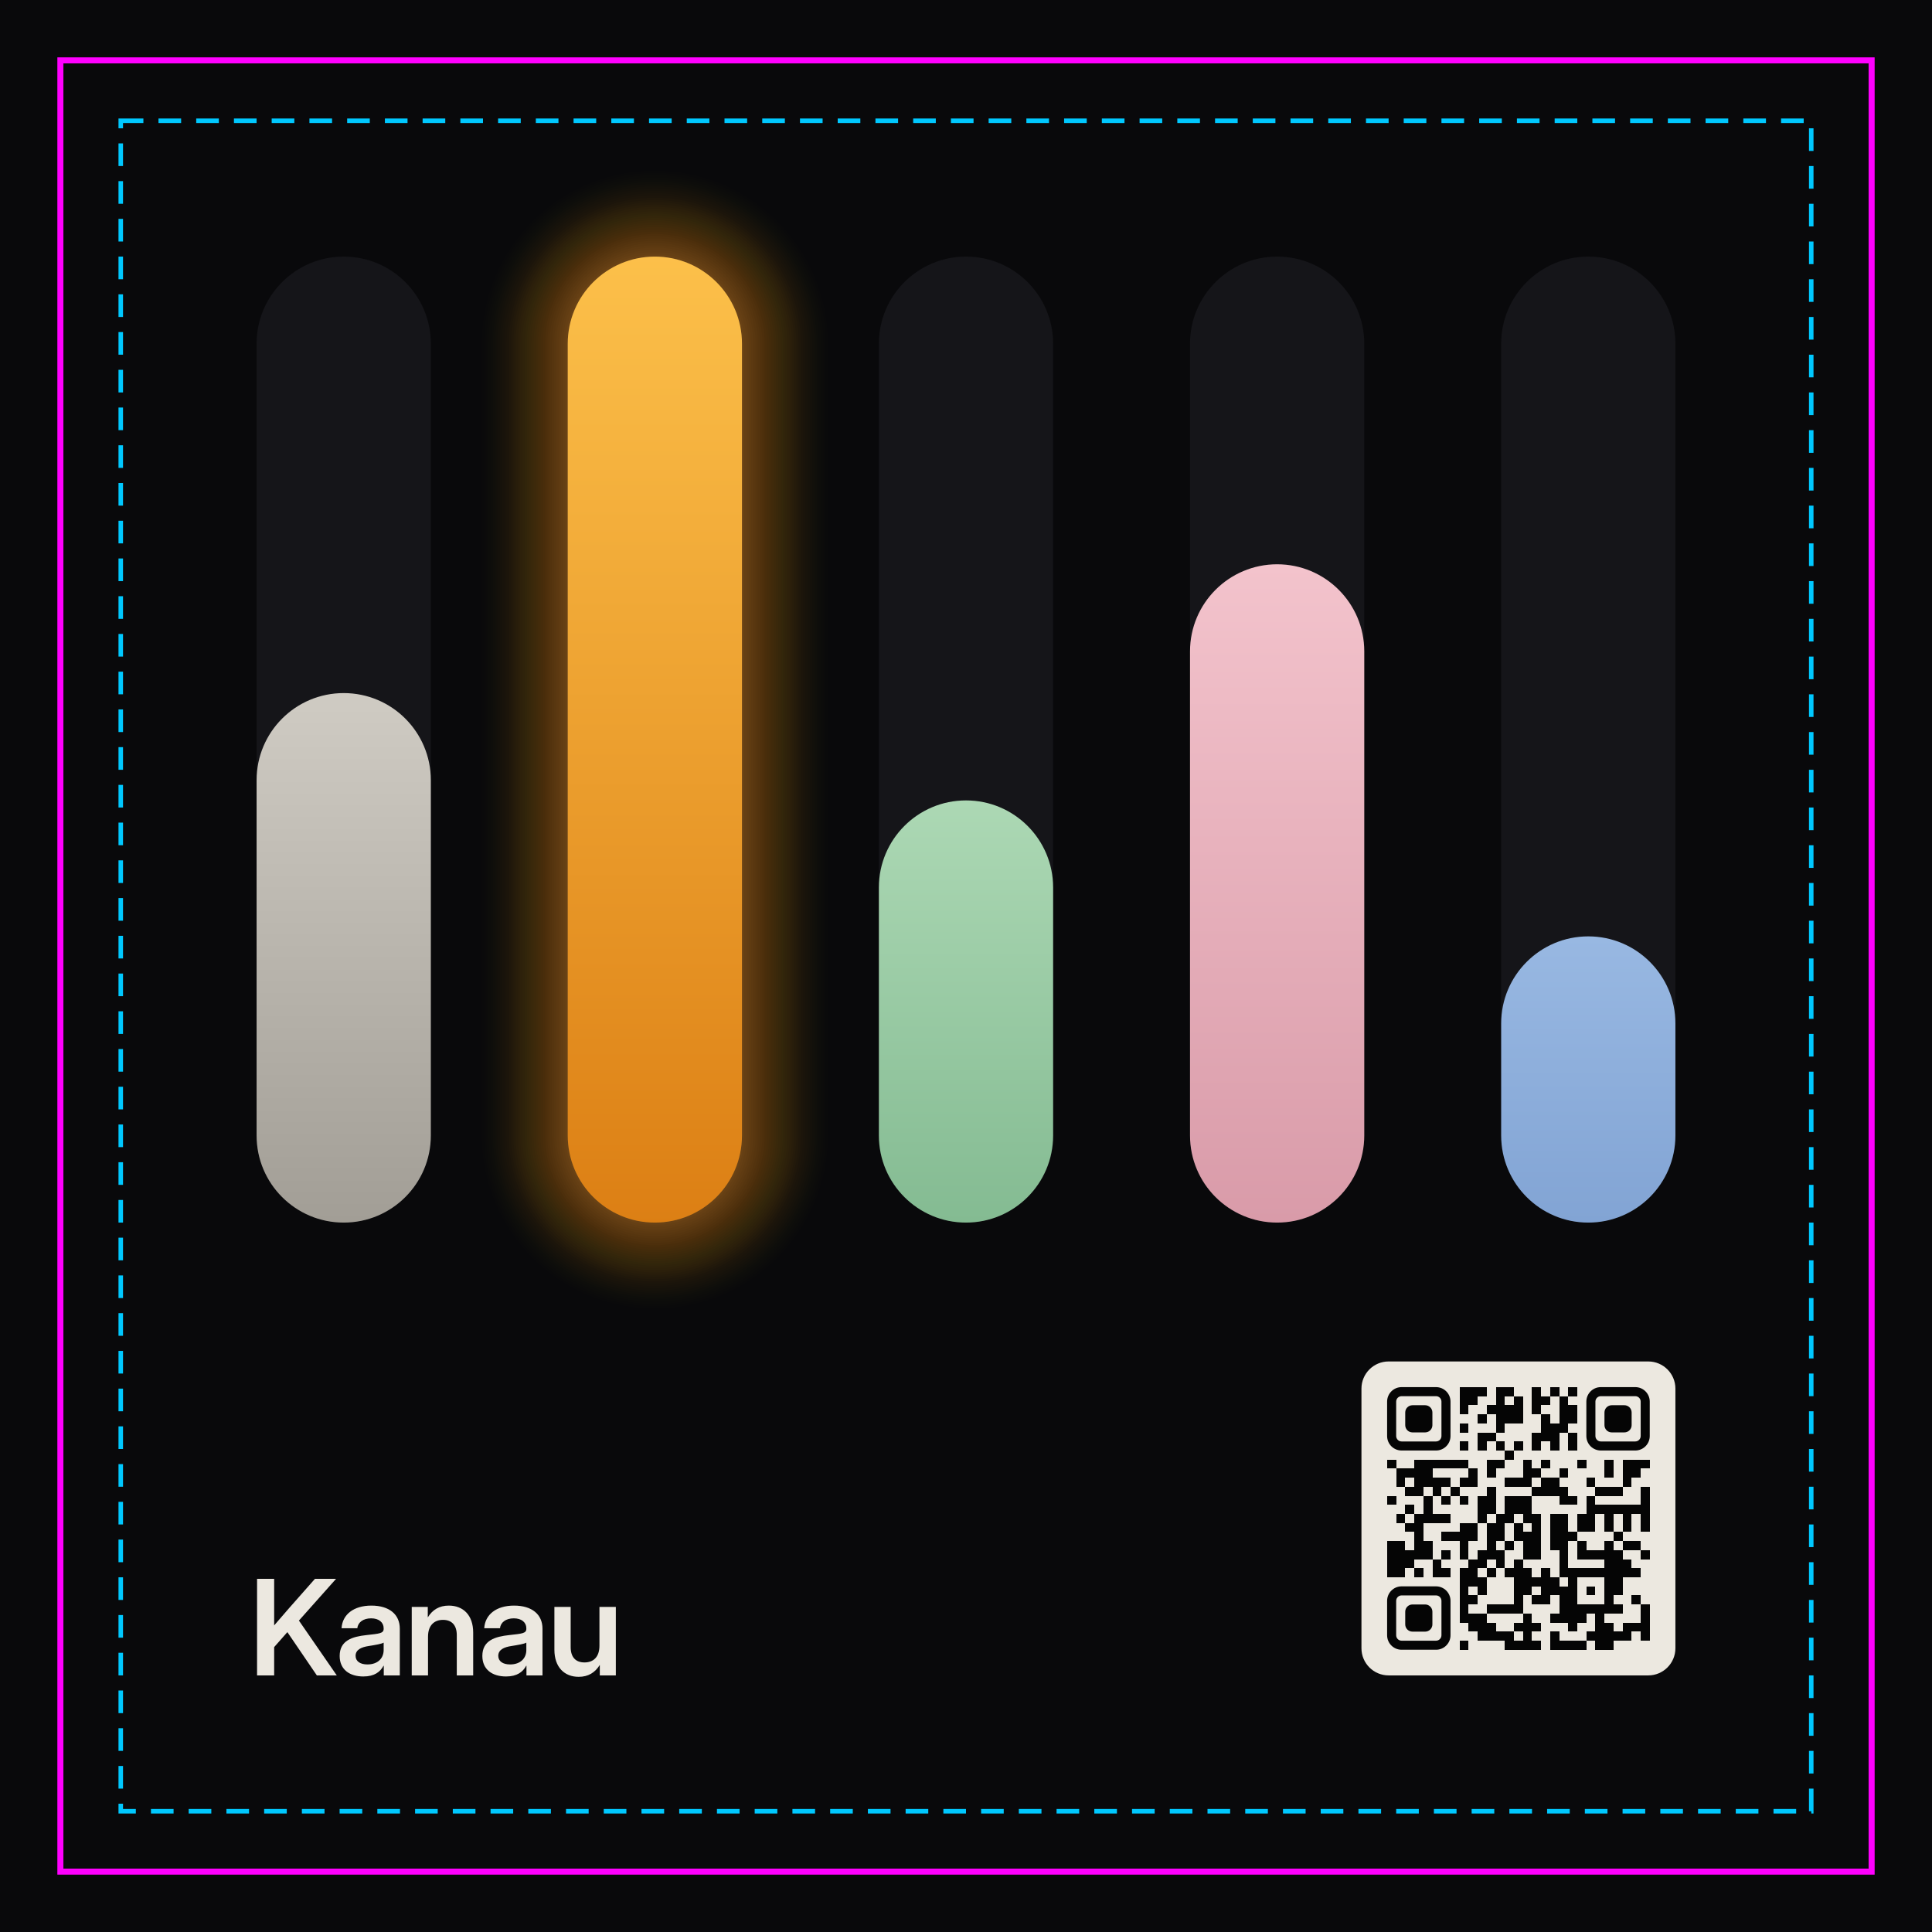
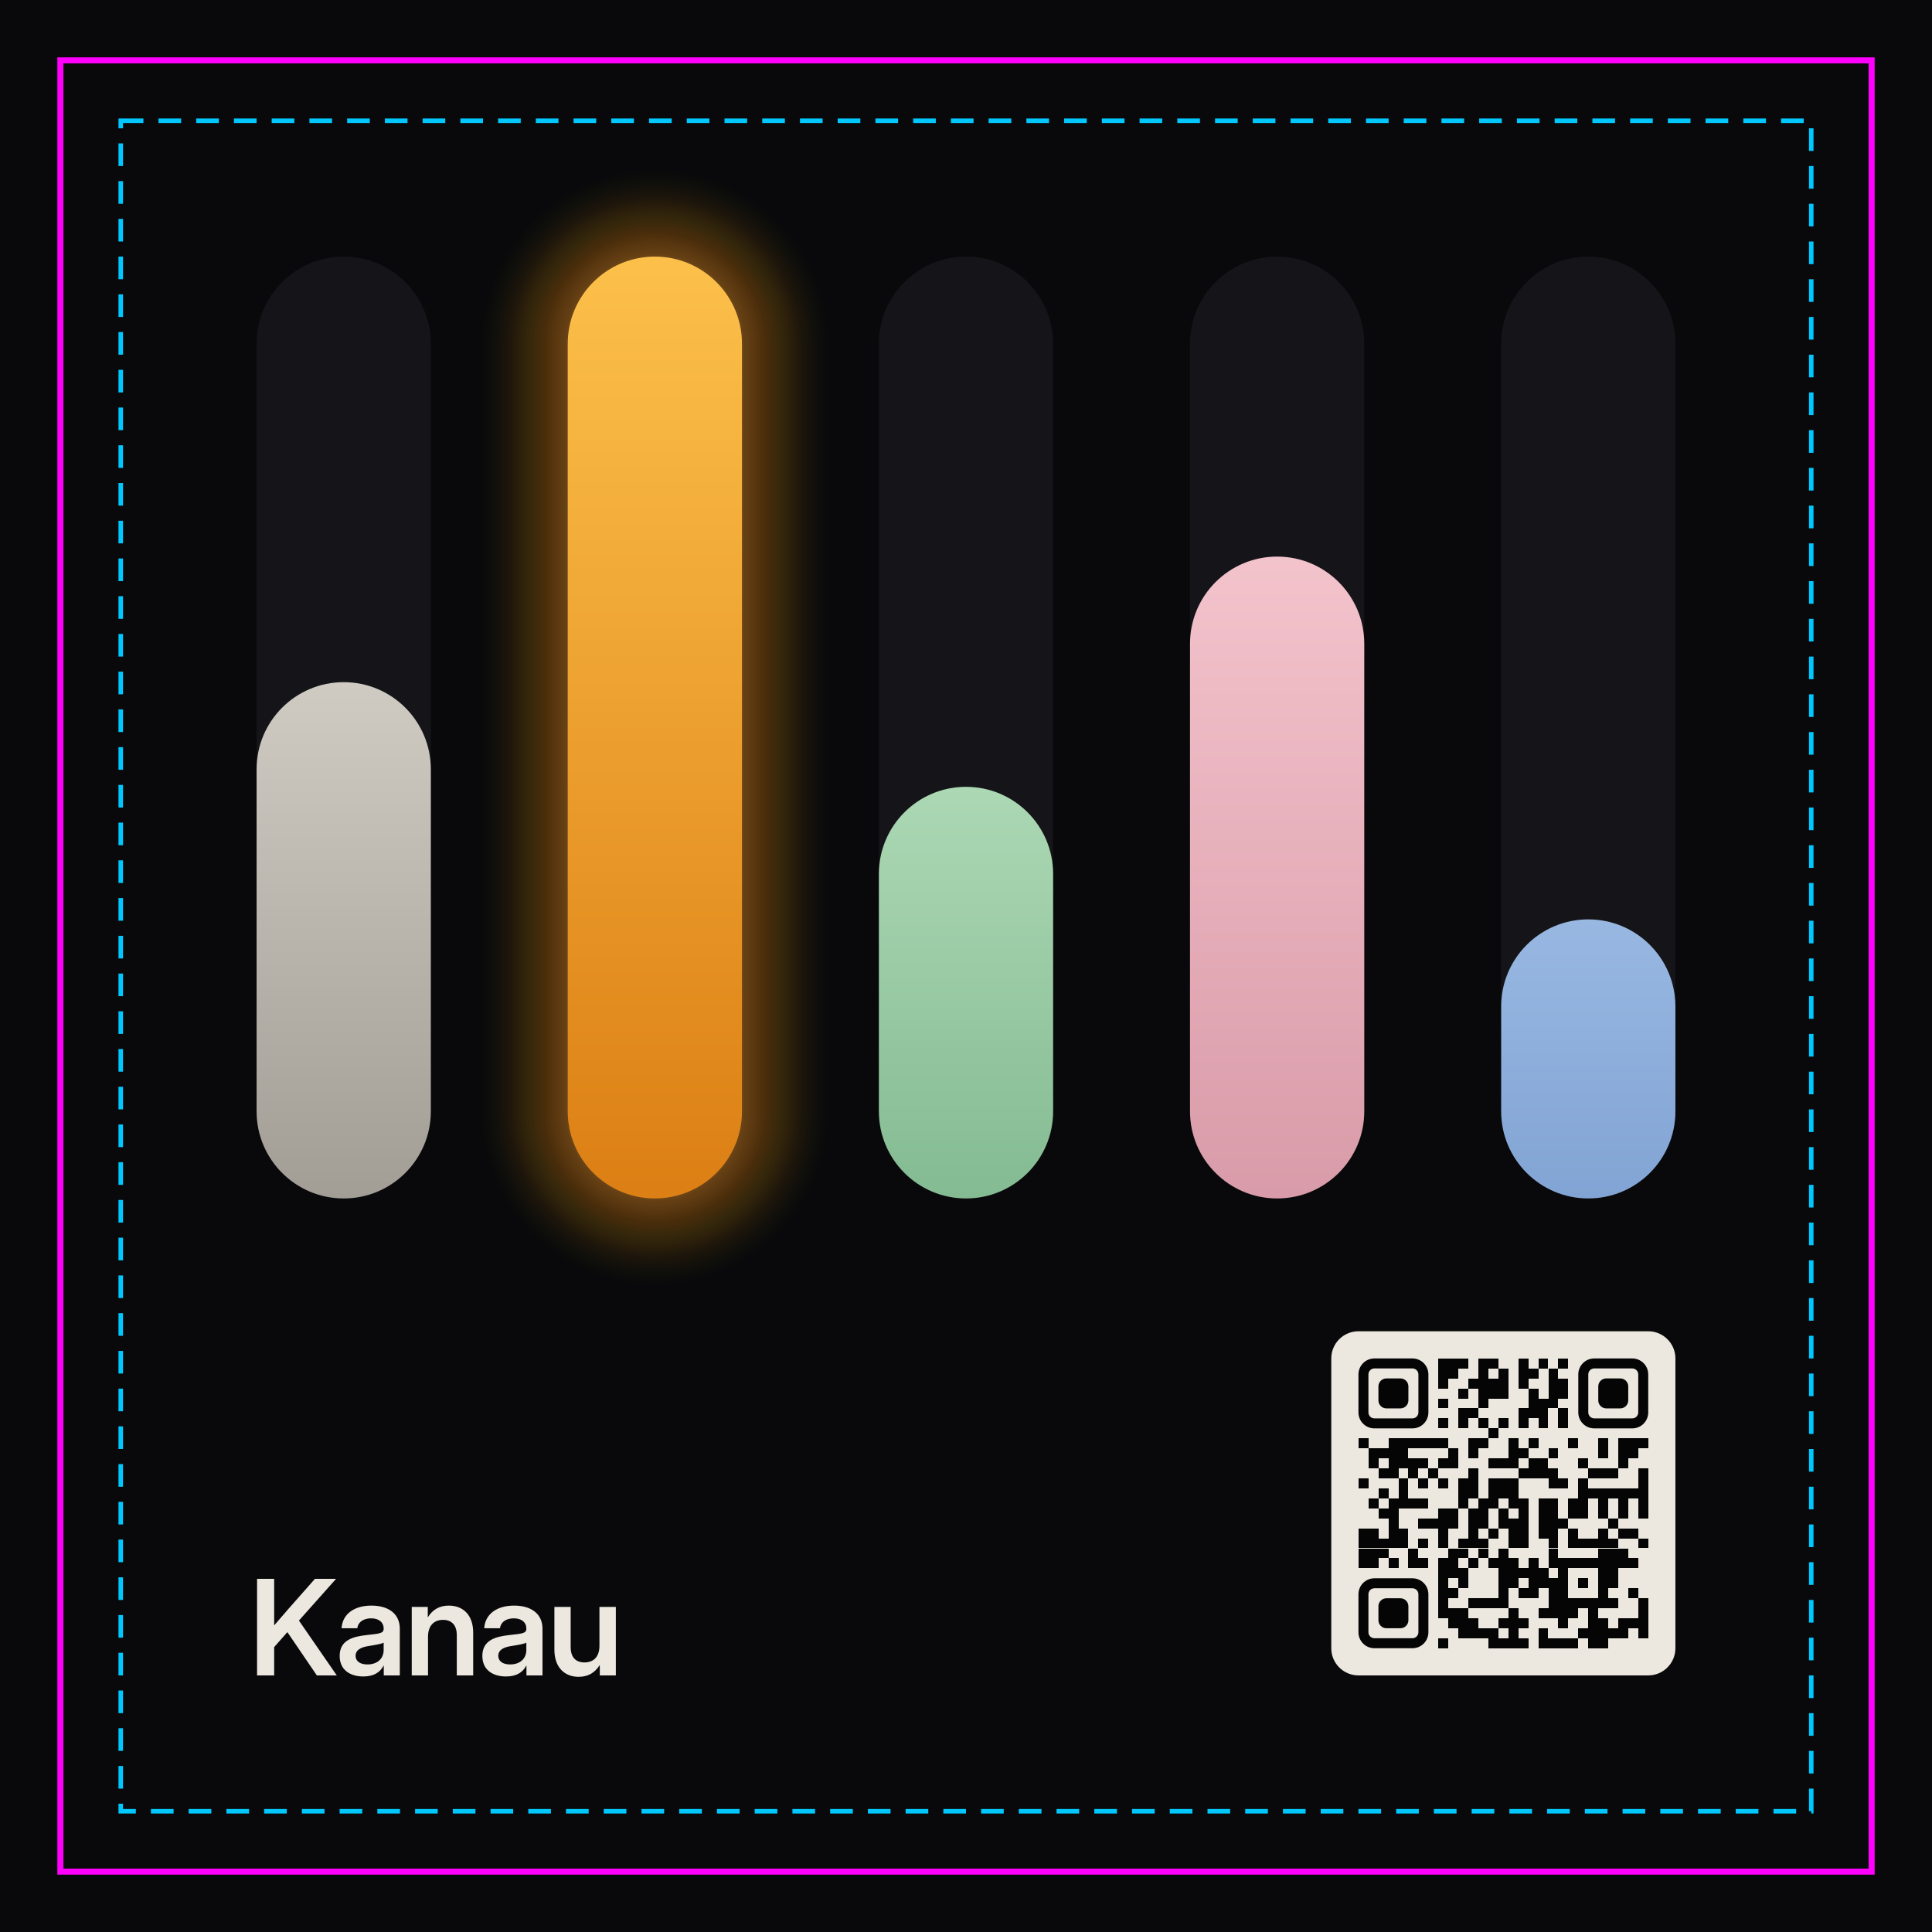
<svg xmlns="http://www.w3.org/2000/svg" viewBox="0 0 256 256" width="64mm" height="64mm">
  <defs>
    <linearGradient id="c0" x1="0" y1="0" x2="0" y2="1">
      <stop offset="0" stop-color="#cfcbc3" />
      <stop offset="1" stop-color="#a29e96" />
    </linearGradient>
    <linearGradient id="c1" x1="0" y1="0" x2="0" y2="1">
      <stop offset="0" stop-color="#fcc04a" />
      <stop offset="1" stop-color="#dc7f14" />
    </linearGradient>
    <linearGradient id="c2" x1="0" y1="0" x2="0" y2="1">
      <stop offset="0" stop-color="#acd8b4" />
      <stop offset="1" stop-color="#84bb92" />
    </linearGradient>
    <linearGradient id="c3" x1="0" y1="0" x2="0" y2="1">
      <stop offset="0" stop-color="#f3c3cc" />
      <stop offset="1" stop-color="#d99ba9" />
    </linearGradient>
    <linearGradient id="c4" x1="0" y1="0" x2="0" y2="1">
      <stop offset="0" stop-color="#98b8e2" />
      <stop offset="1" stop-color="#82a4d4" />
    </linearGradient>
  </defs>
  <rect width="256" height="256" fill="#09090b" />
-   <rect x="34.0" y="34.0" width="23.088" height="128.0" rx="11.544" fill="#151519" />
-   <rect x="75.228" y="34.0" width="23.088" height="128.0" rx="11.544" fill="#151519" />
-   <rect x="116.456" y="34.0" width="23.088" height="128.0" rx="11.544" fill="#151519" />
-   <rect x="157.684" y="34.0" width="23.088" height="128.0" rx="11.544" fill="#151519" />
-   <rect x="198.912" y="34.0" width="23.088" height="128.0" rx="11.544" fill="#151519" />
-   <rect x="63.228" y="22.0" width="47.088" height="152.0" rx="23.544" fill="#f39a1e" opacity="0.002" />
-   <rect x="63.528" y="22.3" width="46.488" height="151.4" rx="23.244" fill="#f39a1e" opacity="0.003" />
-   <rect x="63.828" y="22.6" width="45.888" height="150.8" rx="22.944" fill="#f39a1e" opacity="0.004" />
-   <rect x="64.128" y="22.9" width="45.288" height="150.2" rx="22.644" fill="#f39a1e" opacity="0.005" />
-   <rect x="64.428" y="23.2" width="44.688" height="149.6" rx="22.344" fill="#f39a1e" opacity="0.005" />
-   <rect x="64.728" y="23.5" width="44.088" height="149.0" rx="22.044" fill="#f39a1e" opacity="0.006" />
-   <rect x="65.028" y="23.8" width="43.488" height="148.4" rx="21.744" fill="#f39a1e" opacity="0.007" />
-   <rect x="65.328" y="24.1" width="42.888" height="147.8" rx="21.444" fill="#f39a1e" opacity="0.008" />
-   <rect x="65.628" y="24.4" width="42.288" height="147.2" rx="21.144" fill="#f39a1e" opacity="0.008" />
-   <rect x="65.928" y="24.7" width="41.688" height="146.6" rx="20.844" fill="#f39a1e" opacity="0.009" />
-   <rect x="66.228" y="25.0" width="41.088" height="146.0" rx="20.544" fill="#f39a1e" opacity="0.01" />
-   <rect x="66.528" y="25.3" width="40.488" height="145.4" rx="20.244" fill="#f39a1e" opacity="0.01" />
-   <rect x="66.828" y="25.6" width="39.888" height="144.8" rx="19.944" fill="#f39a1e" opacity="0.011" />
-   <rect x="67.128" y="25.9" width="39.288" height="144.2" rx="19.644" fill="#f39a1e" opacity="0.011" />
-   <rect x="67.428" y="26.2" width="38.688" height="143.6" rx="19.344" fill="#f39a1e" opacity="0.012" />
-   <rect x="67.728" y="26.5" width="38.088" height="143.0" rx="19.044" fill="#f39a1e" opacity="0.012" />
-   <rect x="68.028" y="26.8" width="37.488" height="142.4" rx="18.744" fill="#f39a1e" opacity="0.013" />
-   <rect x="68.328" y="27.1" width="36.888" height="141.8" rx="18.444" fill="#f39a1e" opacity="0.013" />
-   <rect x="68.628" y="27.4" width="36.288" height="141.2" rx="18.144" fill="#f39a1e" opacity="0.014" />
-   <rect x="68.928" y="27.7" width="35.688" height="140.6" rx="17.844" fill="#f39a1e" opacity="0.015" />
-   <rect x="69.228" y="28.0" width="35.088" height="140.0" rx="17.544" fill="#f39a1e" opacity="0.015" />
-   <rect x="69.528" y="28.3" width="34.488" height="139.4" rx="17.244" fill="#f39a1e" opacity="0.015" />
-   <rect x="69.828" y="28.6" width="33.888" height="138.8" rx="16.944" fill="#f39a1e" opacity="0.016" />
-   <rect x="70.128" y="28.9" width="33.288" height="138.2" rx="16.644" fill="#f39a1e" opacity="0.017" />
-   <rect x="70.428" y="29.2" width="32.688" height="137.6" rx="16.344" fill="#f39a1e" opacity="0.017" />
-   <rect x="70.728" y="29.5" width="32.088" height="137.0" rx="16.044" fill="#f39a1e" opacity="0.017" />
-   <rect x="71.028" y="29.8" width="31.488" height="136.4" rx="15.744" fill="#f39a1e" opacity="0.018" />
-   <rect x="71.328" y="30.1" width="30.888" height="135.8" rx="15.444" fill="#f39a1e" opacity="0.018" />
-   <rect x="71.628" y="30.4" width="30.288" height="135.2" rx="15.144" fill="#f39a1e" opacity="0.019" />
-   <rect x="71.928" y="30.7" width="29.688" height="134.6" rx="14.844" fill="#f39a1e" opacity="0.019" />
-   <rect x="72.228" y="31.0" width="29.088" height="134.0" rx="14.544" fill="#f39a1e" opacity="0.02" />
-   <rect x="72.528" y="31.3" width="28.488" height="133.4" rx="14.244" fill="#f39a1e" opacity="0.02" />
-   <rect x="72.828" y="31.6" width="27.888" height="132.8" rx="13.944" fill="#f39a1e" opacity="0.021" />
-   <rect x="73.128" y="31.9" width="27.288" height="132.2" rx="13.644" fill="#f39a1e" opacity="0.021" />
-   <rect x="73.428" y="32.2" width="26.688" height="131.6" rx="13.344" fill="#f39a1e" opacity="0.021" />
-   <rect x="73.728" y="32.5" width="26.088" height="131.0" rx="13.044" fill="#f39a1e" opacity="0.022" />
-   <rect x="74.028" y="32.8" width="25.488" height="130.4" rx="12.744" fill="#f39a1e" opacity="0.022" />
-   <rect x="74.328" y="33.1" width="24.888" height="129.8" rx="12.444" fill="#f39a1e" opacity="0.023" />
-   <rect x="74.628" y="33.4" width="24.288" height="129.2" rx="12.144" fill="#f39a1e" opacity="0.023" />
-   <rect x="74.928" y="33.7" width="23.688" height="128.6" rx="11.844" fill="#f39a1e" opacity="0.024" />
-   <rect x="34.0" y="91.837" width="23.088" height="70.163" rx="11.544" fill="url(#c0)" />
-   <rect x="75.228" y="34.0" width="23.088" height="128.0" rx="11.544" fill="url(#c1)" />
-   <rect x="116.456" y="106.059" width="23.088" height="55.941" rx="11.544" fill="url(#c2)" />
-   <rect x="157.684" y="74.77" width="23.088" height="87.23" rx="11.544" fill="url(#c3)" />
-   <rect x="198.912" y="124.074" width="23.088" height="37.926" rx="11.544" fill="url(#c4)" />
-   <rect x="180.4" y="180.4" width="41.6" height="41.6" rx="3.6" fill="#ece8e0" />
-   <path d="M193.400,183.800h3.600v1.200h-3.600zM198.200,183.800h2.400v1.200h-2.400zM203.000,183.800h1.200v1.200h-1.200zM205.400,183.800h1.200v1.200h-1.200zM207.800,183.800h1.200v1.200h-1.200zM193.400,185.000h2.400v1.200h-2.400zM198.200,185.000h1.200v1.200h-1.200zM200.600,185.000h1.200v1.200h-1.200zM203.000,185.000h2.400v1.200h-2.400zM206.600,185.000h1.200v1.200h-1.200zM193.400,186.200h1.200v1.200h-1.200zM197.000,186.200h4.800v1.200h-4.800zM203.000,186.200h1.200v1.200h-1.200zM206.600,186.200h2.400v1.200h-2.400zM195.800,187.400h1.200v1.200h-1.200zM198.200,187.400h3.600v1.200h-3.600zM204.200,187.400h1.200v1.200h-1.200zM206.600,187.400h2.400v1.200h-2.400zM193.400,188.600h1.200v1.200h-1.200zM198.200,188.600h1.200v1.200h-1.200zM204.200,188.600h3.600v1.200h-3.600zM195.800,189.800h2.400v1.200h-2.400zM203.000,189.800h3.600v1.200h-3.600zM207.800,189.800h1.200v1.200h-1.200zM193.400,191.000h1.200v1.200h-1.200zM195.800,191.000h1.200v1.200h-1.200zM198.200,191.000h1.200v1.200h-1.200zM200.600,191.000h1.200v1.200h-1.200zM203.000,191.000h1.200v1.200h-1.200zM205.400,191.000h1.200v1.200h-1.200zM207.800,191.000h1.200v1.200h-1.200zM199.400,192.200h1.200v1.200h-1.200zM183.800,193.400h1.200v1.200h-1.200zM187.400,193.400h7.200v1.200h-7.200zM197.000,193.400h2.400v1.200h-2.400zM201.800,193.400h1.200v1.200h-1.200zM204.200,193.400h1.200v1.200h-1.200zM209.000,193.400h1.200v1.200h-1.200zM212.600,193.400h1.200v1.200h-1.200zM215.000,193.400h3.600v1.200h-3.600zM185.000,194.600h4.800v1.200h-4.800zM194.600,194.600h1.200v1.200h-1.200zM197.000,194.600h1.200v1.200h-1.200zM201.800,194.600h2.400v1.200h-2.400zM206.600,194.600h1.200v1.200h-1.200zM212.600,194.600h1.200v1.200h-1.200zM215.000,194.600h2.400v1.200h-2.400zM185.000,195.800h1.200v1.200h-1.200zM187.400,195.800h4.800v1.200h-4.800zM193.400,195.800h2.400v1.200h-2.400zM199.400,195.800h3.600v1.200h-3.600zM204.200,195.800h2.400v1.200h-2.400zM210.200,195.800h1.200v1.200h-1.200zM215.000,195.800h1.200v1.200h-1.200zM186.200,197.000h2.400v1.200h-2.400zM189.800,197.000h1.200v1.200h-1.200zM192.200,197.000h1.200v1.200h-1.200zM197.000,197.000h1.200v1.200h-1.200zM203.000,197.000h4.800v1.200h-4.800zM211.400,197.000h3.600v1.200h-3.600zM217.400,197.000h1.200v1.200h-1.200zM183.800,198.200h1.200v1.200h-1.200zM188.600,198.200h1.200v1.200h-1.200zM191.000,198.200h1.200v1.200h-1.200zM193.400,198.200h1.200v1.200h-1.200zM195.800,198.200h2.400v1.200h-2.400zM199.400,198.200h3.600v1.200h-3.600zM206.600,198.200h2.400v1.200h-2.400zM210.200,198.200h1.200v1.200h-1.200zM217.400,198.200h1.200v1.200h-1.200zM186.200,199.400h1.200v1.200h-1.200zM188.600,199.400h1.200v1.200h-1.200zM195.800,199.400h2.400v1.200h-2.400zM199.400,199.400h3.600v1.200h-3.600zM210.200,199.400h8.400v1.200h-8.400zM185.000,200.600h1.200v1.200h-1.200zM187.400,200.600h4.800v1.200h-4.800zM195.800,200.600h1.200v1.200h-1.200zM198.200,200.600h2.400v1.200h-2.400zM201.800,200.600h2.400v1.200h-2.400zM205.400,200.600h2.400v1.200h-2.400zM209.000,200.600h2.400v1.200h-2.400zM212.600,200.600h1.200v1.200h-1.200zM215.000,200.600h1.200v1.200h-1.200zM217.400,200.600h1.200v1.200h-1.200zM186.200,201.800h2.400v1.200h-2.400zM193.400,201.800h2.400v1.200h-2.400zM197.000,201.800h2.400v1.200h-2.400zM200.600,201.800h1.200v1.200h-1.200zM203.000,201.800h1.200v1.200h-1.200zM205.400,201.800h2.400v1.200h-2.400zM209.000,201.800h2.400v1.200h-2.400zM212.600,201.800h1.200v1.200h-1.200zM215.000,201.800h1.200v1.200h-1.200zM217.400,201.800h1.200v1.200h-1.200zM187.400,203.000h1.200v1.200h-1.200zM191.000,203.000h4.800v1.200h-4.800zM197.000,203.000h2.400v1.200h-2.400zM200.600,203.000h3.600v1.200h-3.600zM205.400,203.000h3.600v1.200h-3.600zM213.800,203.000h1.200v1.200h-1.200zM183.800,204.200h2.400v1.200h-2.400zM187.400,204.200h2.400v1.200h-2.400zM193.400,204.200h1.200v1.200h-1.200zM197.000,204.200h1.200v1.200h-1.200zM199.400,204.200h1.200v1.200h-1.200zM201.800,204.200h2.400v1.200h-2.400zM205.400,204.200h2.400v1.200h-2.400zM209.000,204.200h1.200v1.200h-1.200zM212.600,204.200h1.200v1.200h-1.200zM215.000,204.200h2.400v1.200h-2.400zM183.800,205.400h6.000v1.200h-6.000zM191.000,205.400h1.200v1.200h-1.200zM193.400,205.400h1.200v1.200h-1.200zM195.800,205.400h3.600v1.200h-3.600zM201.800,205.400h2.400v1.200h-2.400zM206.600,205.400h1.200v1.200h-1.200zM209.000,205.400h6.000v1.200h-6.000zM217.400,205.400h1.200v1.200h-1.200zM183.800,206.600h3.600v1.200h-3.600zM189.800,206.600h1.200v1.200h-1.200zM194.600,206.600h2.400v1.200h-2.400zM198.200,206.600h1.200v1.200h-1.200zM200.600,206.600h1.200v1.200h-1.200zM206.600,206.600h1.200v1.200h-1.200zM212.600,206.600h3.600v1.200h-3.600zM183.800,207.800h2.400v1.200h-2.400zM187.400,207.800h1.200v1.200h-1.200zM189.800,207.800h2.400v1.200h-2.400zM193.400,207.800h2.400v1.200h-2.400zM197.000,207.800h1.200v1.200h-1.200zM199.400,207.800h3.600v1.200h-3.600zM204.200,207.800h1.200v1.200h-1.200zM206.600,207.800h10.800v1.200h-10.800zM193.400,209.000h3.600v1.200h-3.600zM200.600,209.000h6.000v1.200h-6.000zM207.800,209.000h1.200v1.200h-1.200zM212.600,209.000h2.400v1.200h-2.400zM193.400,210.200h1.200v1.200h-1.200zM195.800,210.200h1.200v1.200h-1.200zM200.600,210.200h2.400v1.200h-2.400zM204.200,210.200h4.800v1.200h-4.800zM210.200,210.200h1.200v1.200h-1.200zM212.600,210.200h2.400v1.200h-2.400zM193.400,211.400h2.400v1.200h-2.400zM200.600,211.400h1.200v1.200h-1.200zM203.000,211.400h2.400v1.200h-2.400zM206.600,211.400h2.400v1.200h-2.400zM212.600,211.400h1.200v1.200h-1.200zM216.200,211.400h1.200v1.200h-1.200zM193.400,212.600h1.200v1.200h-1.200zM197.000,212.600h4.800v1.200h-4.800zM206.600,212.600h8.400v1.200h-8.400zM217.400,212.600h1.200v1.200h-1.200zM193.400,213.800h3.600v1.200h-3.600zM201.800,213.800h1.200v1.200h-1.200zM205.400,213.800h4.800v1.200h-4.800zM211.400,213.800h1.200v1.200h-1.200zM217.400,213.800h1.200v1.200h-1.200zM194.600,215.000h3.600v1.200h-3.600zM200.600,215.000h3.600v1.200h-3.600zM207.800,215.000h1.200v1.200h-1.200zM211.400,215.000h2.400v1.200h-2.400zM215.000,215.000h3.600v1.200h-3.600zM195.800,216.200h4.800v1.200h-4.800zM201.800,216.200h1.200v1.200h-1.200zM205.400,216.200h1.200v1.200h-1.200zM210.200,216.200h6.000v1.200h-6.000zM217.400,216.200h1.200v1.200h-1.200zM193.400,217.400h1.200v1.200h-1.200zM199.400,217.400h4.800v1.200h-4.800zM205.400,217.400h4.800v1.200h-4.800zM211.400,217.400h2.400v1.200h-2.400z" fill="#050505" shape-rendering="crispEdges" />
-   <path fill-rule="evenodd" fill="#050505" d="M185.72,183.8 h4.56 a1.92,1.92 0 0 1 1.92,1.92 v4.56 a1.92,1.92 0 0 1 -1.92,1.92 h-4.56 a1.92,1.92 0 0 1 -1.92,-1.92 v-4.56 a1.92,1.92 0 0 1 1.92,-1.92 z M185.72,185.0 a0.72,0.72 0 0 0 -0.72,0.72 v4.56 a0.72,0.72 0 0 0 0.72,0.72 h4.56 a0.72,0.72 0 0 0 0.72,-0.72 v-4.56 a0.72,0.72 0 0 0 -0.72,-0.72 z" />
-   <rect x="186.2" y="186.2" width="3.6" height="3.6" rx="0.96" fill="#050505" />
-   <path fill-rule="evenodd" fill="#050505" d="M212.12,183.8 h4.56 a1.92,1.92 0 0 1 1.92,1.92 v4.56 a1.92,1.92 0 0 1 -1.92,1.92 h-4.56 a1.92,1.92 0 0 1 -1.92,-1.92 v-4.56 a1.92,1.92 0 0 1 1.92,-1.92 z M212.12,185.0 a0.72,0.72 0 0 0 -0.72,0.72 v4.56 a0.72,0.72 0 0 0 0.72,0.72 h4.56 a0.72,0.72 0 0 0 0.72,-0.72 v-4.56 a0.72,0.72 0 0 0 -0.72,-0.72 z" />
-   <rect x="212.6" y="186.2" width="3.6" height="3.6" rx="0.96" fill="#050505" />
-   <path fill-rule="evenodd" fill="#050505" d="M185.72,210.2 h4.56 a1.92,1.92 0 0 1 1.92,1.92 v4.56 a1.92,1.92 0 0 1 -1.92,1.92 h-4.56 a1.92,1.92 0 0 1 -1.92,-1.92 v-4.56 a1.92,1.92 0 0 1 1.92,-1.92 z M185.72,211.4 a0.72,0.72 0 0 0 -0.72,0.72 v4.56 a0.72,0.72 0 0 0 0.72,0.72 h4.56 a0.72,0.72 0 0 0 0.72,-0.72 v-4.56 a0.72,0.72 0 0 0 -0.72,-0.72 z" />
-   <rect x="186.2" y="212.6" width="3.6" height="3.6" rx="0.96" fill="#050505" />
+   <rect x="34.0" y="34.0" width="23.088" height="124.8" rx="11.544" fill="#151519" />
+   <rect x="75.228" y="34.0" width="23.088" height="124.8" rx="11.544" fill="#151519" />
+   <rect x="116.456" y="34.0" width="23.088" height="124.8" rx="11.544" fill="#151519" />
+   <rect x="157.684" y="34.0" width="23.088" height="124.8" rx="11.544" fill="#151519" />
+   <rect x="198.912" y="34.0" width="23.088" height="124.8" rx="11.544" fill="#151519" />
+   <rect x="63.228" y="22.0" width="47.088" height="148.8" rx="23.544" fill="#f39a1e" opacity="0.002" />
+   <rect x="63.528" y="22.3" width="46.488" height="148.2" rx="23.244" fill="#f39a1e" opacity="0.003" />
+   <rect x="63.828" y="22.6" width="45.888" height="147.6" rx="22.944" fill="#f39a1e" opacity="0.004" />
+   <rect x="64.128" y="22.9" width="45.288" height="147.0" rx="22.644" fill="#f39a1e" opacity="0.005" />
+   <rect x="64.428" y="23.2" width="44.688" height="146.4" rx="22.344" fill="#f39a1e" opacity="0.005" />
+   <rect x="64.728" y="23.5" width="44.088" height="145.8" rx="22.044" fill="#f39a1e" opacity="0.006" />
+   <rect x="65.028" y="23.8" width="43.488" height="145.2" rx="21.744" fill="#f39a1e" opacity="0.007" />
+   <rect x="65.328" y="24.1" width="42.888" height="144.6" rx="21.444" fill="#f39a1e" opacity="0.008" />
+   <rect x="65.628" y="24.4" width="42.288" height="144.0" rx="21.144" fill="#f39a1e" opacity="0.008" />
+   <rect x="65.928" y="24.7" width="41.688" height="143.4" rx="20.844" fill="#f39a1e" opacity="0.009" />
+   <rect x="66.228" y="25.0" width="41.088" height="142.8" rx="20.544" fill="#f39a1e" opacity="0.01" />
+   <rect x="66.528" y="25.3" width="40.488" height="142.2" rx="20.244" fill="#f39a1e" opacity="0.01" />
+   <rect x="66.828" y="25.6" width="39.888" height="141.6" rx="19.944" fill="#f39a1e" opacity="0.011" />
+   <rect x="67.128" y="25.9" width="39.288" height="141.0" rx="19.644" fill="#f39a1e" opacity="0.011" />
+   <rect x="67.428" y="26.2" width="38.688" height="140.4" rx="19.344" fill="#f39a1e" opacity="0.012" />
+   <rect x="67.728" y="26.5" width="38.088" height="139.8" rx="19.044" fill="#f39a1e" opacity="0.012" />
+   <rect x="68.028" y="26.8" width="37.488" height="139.2" rx="18.744" fill="#f39a1e" opacity="0.013" />
+   <rect x="68.328" y="27.1" width="36.888" height="138.6" rx="18.444" fill="#f39a1e" opacity="0.013" />
+   <rect x="68.628" y="27.4" width="36.288" height="138.0" rx="18.144" fill="#f39a1e" opacity="0.014" />
+   <rect x="68.928" y="27.7" width="35.688" height="137.4" rx="17.844" fill="#f39a1e" opacity="0.015" />
+   <rect x="69.228" y="28.0" width="35.088" height="136.8" rx="17.544" fill="#f39a1e" opacity="0.015" />
+   <rect x="69.528" y="28.3" width="34.488" height="136.2" rx="17.244" fill="#f39a1e" opacity="0.015" />
+   <rect x="69.828" y="28.6" width="33.888" height="135.6" rx="16.944" fill="#f39a1e" opacity="0.016" />
+   <rect x="70.128" y="28.9" width="33.288" height="135.0" rx="16.644" fill="#f39a1e" opacity="0.017" />
+   <rect x="70.428" y="29.2" width="32.688" height="134.4" rx="16.344" fill="#f39a1e" opacity="0.017" />
+   <rect x="70.728" y="29.5" width="32.088" height="133.8" rx="16.044" fill="#f39a1e" opacity="0.017" />
+   <rect x="71.028" y="29.8" width="31.488" height="133.2" rx="15.744" fill="#f39a1e" opacity="0.018" />
+   <rect x="71.328" y="30.1" width="30.888" height="132.6" rx="15.444" fill="#f39a1e" opacity="0.018" />
+   <rect x="71.628" y="30.4" width="30.288" height="132.0" rx="15.144" fill="#f39a1e" opacity="0.019" />
+   <rect x="71.928" y="30.7" width="29.688" height="131.4" rx="14.844" fill="#f39a1e" opacity="0.019" />
+   <rect x="72.228" y="31.0" width="29.088" height="130.8" rx="14.544" fill="#f39a1e" opacity="0.02" />
+   <rect x="72.528" y="31.3" width="28.488" height="130.2" rx="14.244" fill="#f39a1e" opacity="0.02" />
+   <rect x="72.828" y="31.6" width="27.888" height="129.6" rx="13.944" fill="#f39a1e" opacity="0.021" />
+   <rect x="73.128" y="31.9" width="27.288" height="129.0" rx="13.644" fill="#f39a1e" opacity="0.021" />
+   <rect x="73.428" y="32.2" width="26.688" height="128.4" rx="13.344" fill="#f39a1e" opacity="0.021" />
+   <rect x="73.728" y="32.5" width="26.088" height="127.8" rx="13.044" fill="#f39a1e" opacity="0.022" />
+   <rect x="74.028" y="32.8" width="25.488" height="127.2" rx="12.744" fill="#f39a1e" opacity="0.022" />
+   <rect x="74.328" y="33.1" width="24.888" height="126.6" rx="12.444" fill="#f39a1e" opacity="0.023" />
+   <rect x="74.628" y="33.4" width="24.288" height="126" rx="12.144" fill="#f39a1e" opacity="0.023" />
+   <rect x="74.928" y="33.7" width="23.688" height="125.4" rx="11.844" fill="#f39a1e" opacity="0.024" />
+   <rect x="34.0" y="90.391" width="23.088" height="68.409" rx="11.544" fill="url(#c0)" />
+   <rect x="75.228" y="34.0" width="23.088" height="124.8" rx="11.544" fill="url(#c1)" />
+   <rect x="116.456" y="104.258" width="23.088" height="54.542" rx="11.544" fill="url(#c2)" />
+   <rect x="157.684" y="73.751" width="23.088" height="85.049" rx="11.544" fill="url(#c3)" />
+   <rect x="198.912" y="121.822" width="23.088" height="36.978" rx="11.544" fill="url(#c4)" />
+   <rect x="176.4" y="176.4" width="45.6" height="45.6" rx="3.6" fill="#ece8e0" />
+   <path d="M190.593,180.000h3.972v1.324h-3.972zM195.890,180.000h2.648v1.324h-2.648zM201.186,180.000h1.324v1.324h-1.324zM203.834,180.000h1.324v1.324h-1.324zM206.483,180.000h1.324v1.324h-1.324zM190.593,181.324h2.648v1.324h-2.648zM195.890,181.324h1.324v1.324h-1.324zM198.538,181.324h1.324v1.324h-1.324zM201.186,181.324h2.648v1.324h-2.648zM205.159,181.324h1.324v1.324h-1.324zM190.593,182.648h1.324v1.324h-1.324zM194.566,182.648h5.297v1.324h-5.297zM201.186,182.648h1.324v1.324h-1.324zM205.159,182.648h2.648v1.324h-2.648zM193.241,183.972h1.324v1.324h-1.324zM195.890,183.972h3.972v1.324h-3.972zM202.510,183.972h1.324v1.324h-1.324zM205.159,183.972h2.648v1.324h-2.648zM190.593,185.297h1.324v1.324h-1.324zM195.890,185.297h1.324v1.324h-1.324zM202.510,185.297h3.972v1.324h-3.972zM193.241,186.621h2.648v1.324h-2.648zM201.186,186.621h3.972v1.324h-3.972zM206.483,186.621h1.324v1.324h-1.324zM190.593,187.945h1.324v1.324h-1.324zM193.241,187.945h1.324v1.324h-1.324zM195.890,187.945h1.324v1.324h-1.324zM198.538,187.945h1.324v1.324h-1.324zM201.186,187.945h1.324v1.324h-1.324zM203.834,187.945h1.324v1.324h-1.324zM206.483,187.945h1.324v1.324h-1.324zM197.214,189.269h1.324v1.324h-1.324zM180.000,190.593h1.324v1.324h-1.324zM183.972,190.593h7.945v1.324h-7.945zM194.566,190.593h2.648v1.324h-2.648zM199.862,190.593h1.324v1.324h-1.324zM202.510,190.593h1.324v1.324h-1.324zM207.807,190.593h1.324v1.324h-1.324zM211.779,190.593h1.324v1.324h-1.324zM214.428,190.593h3.972v1.324h-3.972zM181.324,191.917h5.297v1.324h-5.297zM191.917,191.917h1.324v1.324h-1.324zM194.566,191.917h1.324v1.324h-1.324zM199.862,191.917h2.648v1.324h-2.648zM205.159,191.917h1.324v1.324h-1.324zM211.779,191.917h1.324v1.324h-1.324zM214.428,191.917h2.648v1.324h-2.648zM181.324,193.241h1.324v1.324h-1.324zM183.972,193.241h5.297v1.324h-5.297zM190.593,193.241h2.648v1.324h-2.648zM197.214,193.241h3.972v1.324h-3.972zM202.510,193.241h2.648v1.324h-2.648zM209.131,193.241h1.324v1.324h-1.324zM214.428,193.241h1.324v1.324h-1.324zM182.648,194.566h2.648v1.324h-2.648zM186.621,194.566h1.324v1.324h-1.324zM189.269,194.566h1.324v1.324h-1.324zM194.566,194.566h1.324v1.324h-1.324zM201.186,194.566h5.297v1.324h-5.297zM210.455,194.566h3.972v1.324h-3.972zM217.076,194.566h1.324v1.324h-1.324zM180.000,195.890h1.324v1.324h-1.324zM185.297,195.890h1.324v1.324h-1.324zM187.945,195.890h1.324v1.324h-1.324zM190.593,195.890h1.324v1.324h-1.324zM193.241,195.890h2.648v1.324h-2.648zM197.214,195.890h3.972v1.324h-3.972zM205.159,195.890h2.648v1.324h-2.648zM209.131,195.890h1.324v1.324h-1.324zM217.076,195.890h1.324v1.324h-1.324zM182.648,197.214h1.324v1.324h-1.324zM185.297,197.214h1.324v1.324h-1.324zM193.241,197.214h2.648v1.324h-2.648zM197.214,197.214h3.972v1.324h-3.972zM209.131,197.214h9.269v1.324h-9.269zM181.324,198.538h1.324v1.324h-1.324zM183.972,198.538h5.297v1.324h-5.297zM193.241,198.538h1.324v1.324h-1.324zM195.890,198.538h2.648v1.324h-2.648zM199.862,198.538h2.648v1.324h-2.648zM203.834,198.538h2.648v1.324h-2.648zM207.807,198.538h2.648v1.324h-2.648zM211.779,198.538h1.324v1.324h-1.324zM214.428,198.538h1.324v1.324h-1.324zM217.076,198.538h1.324v1.324h-1.324zM182.648,199.862h2.648v1.324h-2.648zM190.593,199.862h2.648v1.324h-2.648zM194.566,199.862h2.648v1.324h-2.648zM198.538,199.862h1.324v1.324h-1.324zM201.186,199.862h1.324v1.324h-1.324zM203.834,199.862h2.648v1.324h-2.648zM207.807,199.862h2.648v1.324h-2.648zM211.779,199.862h1.324v1.324h-1.324zM214.428,199.862h1.324v1.324h-1.324zM217.076,199.862h1.324v1.324h-1.324zM183.972,201.186h1.324v1.324h-1.324zM187.945,201.186h5.297v1.324h-5.297zM194.566,201.186h2.648v1.324h-2.648zM198.538,201.186h3.972v1.324h-3.972zM203.834,201.186h3.972v1.324h-3.972zM213.103,201.186h1.324v1.324h-1.324zM180.000,202.510h2.648v1.324h-2.648zM183.972,202.510h2.648v1.324h-2.648zM190.593,202.510h1.324v1.324h-1.324zM194.566,202.510h1.324v1.324h-1.324zM197.214,202.510h1.324v1.324h-1.324zM199.862,202.510h2.648v1.324h-2.648zM203.834,202.510h2.648v1.324h-2.648zM207.807,202.510h1.324v1.324h-1.324zM211.779,202.510h1.324v1.324h-1.324zM214.428,202.510h2.648v1.324h-2.648zM180.000,203.834h6.621v1.324h-6.621zM187.945,203.834h1.324v1.324h-1.324zM190.593,203.834h1.324v1.324h-1.324zM193.241,203.834h3.972v1.324h-3.972zM199.862,203.834h2.648v1.324h-2.648zM205.159,203.834h1.324v1.324h-1.324zM207.807,203.834h6.621v1.324h-6.621zM217.076,203.834h1.324v1.324h-1.324zM180.000,205.159h3.972v1.324h-3.972zM186.621,205.159h1.324v1.324h-1.324zM191.917,205.159h2.648v1.324h-2.648zM195.890,205.159h1.324v1.324h-1.324zM198.538,205.159h1.324v1.324h-1.324zM205.159,205.159h1.324v1.324h-1.324zM211.779,205.159h3.972v1.324h-3.972zM180.000,206.483h2.648v1.324h-2.648zM183.972,206.483h1.324v1.324h-1.324zM186.621,206.483h2.648v1.324h-2.648zM190.593,206.483h2.648v1.324h-2.648zM194.566,206.483h1.324v1.324h-1.324zM197.214,206.483h3.972v1.324h-3.972zM202.510,206.483h1.324v1.324h-1.324zM205.159,206.483h11.917v1.324h-11.917zM190.593,207.807h3.972v1.324h-3.972zM198.538,207.807h6.621v1.324h-6.621zM206.483,207.807h1.324v1.324h-1.324zM211.779,207.807h2.648v1.324h-2.648zM190.593,209.131h1.324v1.324h-1.324zM193.241,209.131h1.324v1.324h-1.324zM198.538,209.131h2.648v1.324h-2.648zM202.510,209.131h5.297v1.324h-5.297zM209.131,209.131h1.324v1.324h-1.324zM211.779,209.131h2.648v1.324h-2.648zM190.593,210.455h2.648v1.324h-2.648zM198.538,210.455h1.324v1.324h-1.324zM201.186,210.455h2.648v1.324h-2.648zM205.159,210.455h2.648v1.324h-2.648zM211.779,210.455h1.324v1.324h-1.324zM215.752,210.455h1.324v1.324h-1.324zM190.593,211.779h1.324v1.324h-1.324zM194.566,211.779h5.297v1.324h-5.297zM205.159,211.779h9.269v1.324h-9.269zM217.076,211.779h1.324v1.324h-1.324zM190.593,213.103h3.972v1.324h-3.972zM199.862,213.103h1.324v1.324h-1.324zM203.834,213.103h5.297v1.324h-5.297zM210.455,213.103h1.324v1.324h-1.324zM217.076,213.103h1.324v1.324h-1.324zM191.917,214.428h3.972v1.324h-3.972zM198.538,214.428h3.972v1.324h-3.972zM206.483,214.428h1.324v1.324h-1.324zM210.455,214.428h2.648v1.324h-2.648zM214.428,214.428h3.972v1.324h-3.972zM193.241,215.752h5.297v1.324h-5.297zM199.862,215.752h1.324v1.324h-1.324zM203.834,215.752h1.324v1.324h-1.324zM209.131,215.752h6.621v1.324h-6.621zM217.076,215.752h1.324v1.324h-1.324zM190.593,217.076h1.324v1.324h-1.324zM197.214,217.076h5.297v1.324h-5.297zM203.834,217.076h5.297v1.324h-5.297zM210.455,217.076h2.648v1.324h-2.648z" fill="#050505" shape-rendering="crispEdges" />
+   <path fill-rule="evenodd" fill="#050505" d="M182.119,180.0 h5.032 a2.119,2.119 0 0 1 2.119,2.119 v5.032 a2.119,2.119 0 0 1 -2.119,2.119 h-5.032 a2.119,2.119 0 0 1 -2.119,-2.119 v-5.032 a2.119,2.119 0 0 1 2.119,-2.119 z M182.119,181.324 a0.794,0.794 0 0 0 -0.794,0.794 v5.032 a0.794,0.794 0 0 0 0.794,0.794 h5.032 a0.794,0.794 0 0 0 0.794,-0.794 v-5.032 a0.794,0.794 0 0 0 -0.794,-0.794 z" />
+   <rect x="182.648" y="182.648" width="3.972" height="3.972" rx="1.059" fill="#050505" />
+   <path fill-rule="evenodd" fill="#050505" d="M211.25,180.0 h5.032 a2.119,2.119 0 0 1 2.119,2.119 v5.032 a2.119,2.119 0 0 1 -2.119,2.119 h-5.032 a2.119,2.119 0 0 1 -2.119,-2.119 v-5.032 a2.119,2.119 0 0 1 2.119,-2.119 z M211.25,181.324 a0.794,0.794 0 0 0 -0.794,0.794 v5.032 a0.794,0.794 0 0 0 0.794,0.794 h5.032 a0.794,0.794 0 0 0 0.794,-0.794 v-5.032 a0.794,0.794 0 0 0 -0.794,-0.794 z" />
+   <rect x="211.779" y="182.648" width="3.972" height="3.972" rx="1.059" fill="#050505" />
+   <path fill-rule="evenodd" fill="#050505" d="M182.119,209.131 h5.032 a2.119,2.119 0 0 1 2.119,2.119 v5.032 a2.119,2.119 0 0 1 -2.119,2.119 h-5.032 a2.119,2.119 0 0 1 -2.119,-2.119 v-5.032 a2.119,2.119 0 0 1 2.119,-2.119 z M182.119,210.455 a0.794,0.794 0 0 0 -0.794,0.794 v5.032 a0.794,0.794 0 0 0 0.794,0.794 h5.032 a0.794,0.794 0 0 0 0.794,-0.794 v-5.032 a0.794,0.794 0 0 0 -0.794,-0.794 z" />
+   <rect x="182.648" y="211.779" width="3.972" height="3.972" rx="1.059" fill="#050505" />
  <text x="33.0" y="222.0" font-family="Inter Display, Inter" font-weight="600" font-size="17.6" letter-spacing="-0.35" fill="#ece8e0">Kanau</text>
  <rect x="8" y="8" width="240" height="240" fill="none" stroke="#ff00ff" stroke-width="0.8" />
  <rect x="16" y="16" width="224" height="224" fill="none" stroke="#00c8ff" stroke-width="0.6" stroke-dasharray="3 2" />
</svg>
